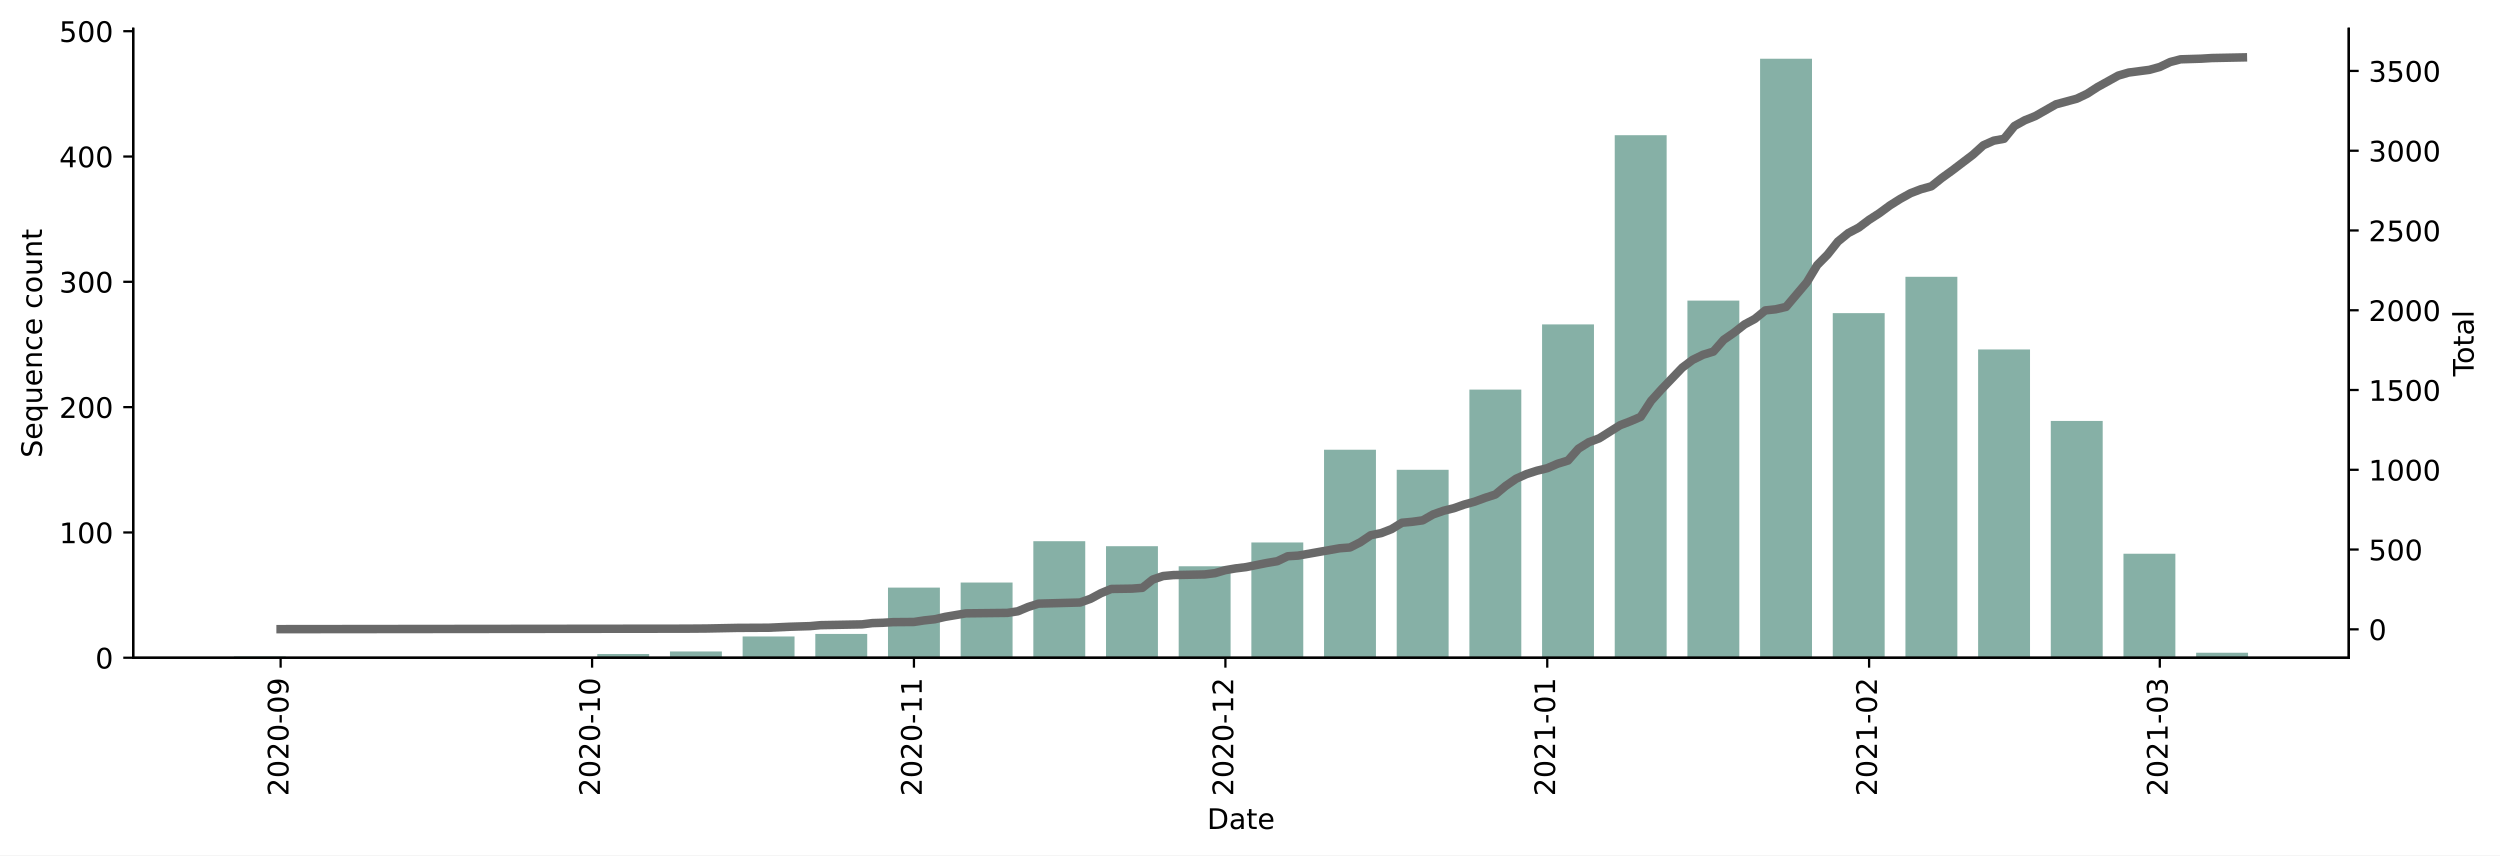
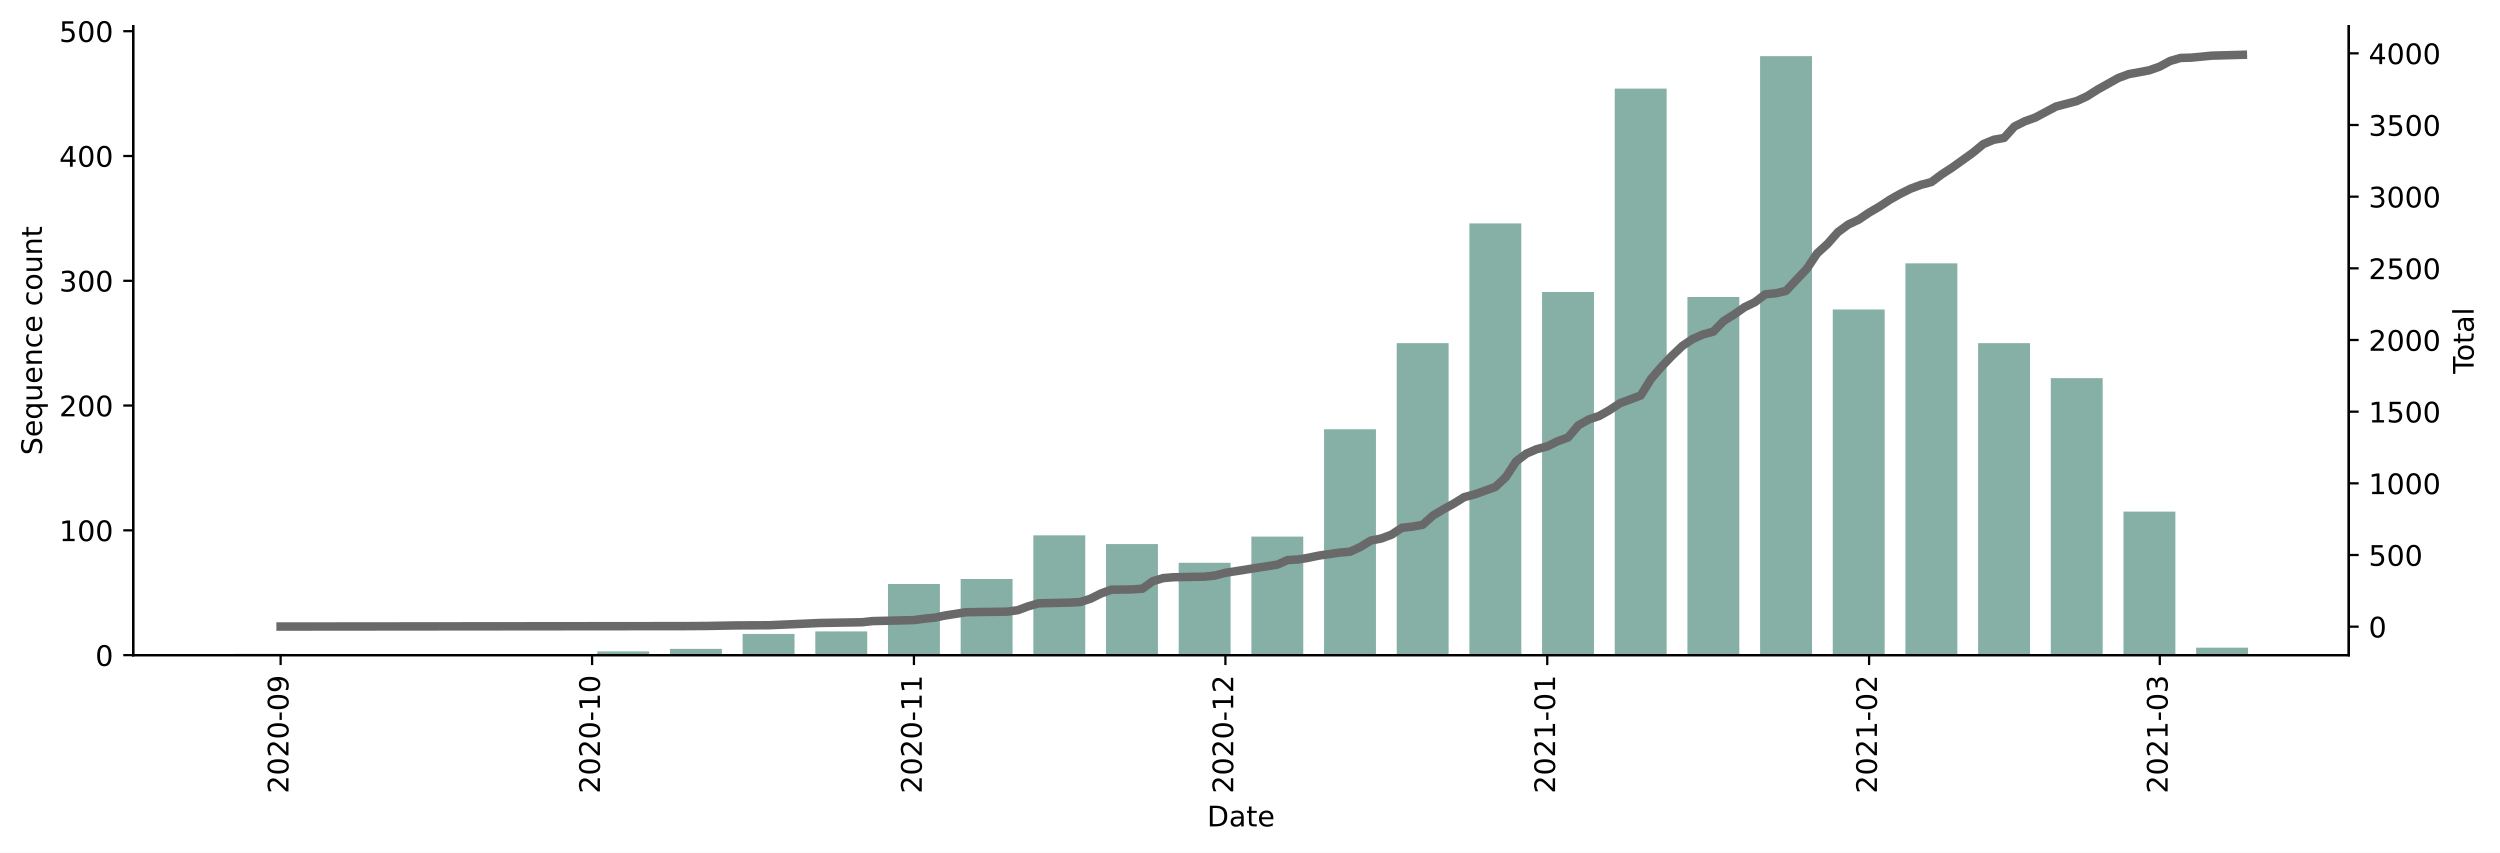
- <svg xmlns="http://www.w3.org/2000/svg" xmlns:xlink="http://www.w3.org/1999/xlink" height="301.581pt" version="1.1" viewBox="0 0 881.494 301.581" width="881.494pt">
+ <svg xmlns="http://www.w3.org/2000/svg" xmlns:xlink="http://www.w3.org/1999/xlink" height="300.66pt" version="1.1" viewBox="0 0 881.494 300.66" width="881.494pt">
  <defs>
    <style type="text/css">*{stroke-linecap:butt;stroke-linejoin:round;}</style>
  </defs>
  <g id="figure_1">
    <g id="patch_1">
-       <path d="M 0 301.581  L 881.494 301.581  L 881.494 0  L 0 0  z " style="fill:#ffffff;" />
+       <path d="M 0 300.66  L 881.494 300.66  L 881.494 0  L 0 0  z " style="fill:#ffffff;" />
    </g>
    <g id="axes_1">
      <g id="patch_2">
-         <path d="M 46.966 231.92  L 828.166 231.92  L 828.166 10.16  L 46.966 10.16  z " style="fill:#ffffff;" />
+         <path d="M 46.966 230.999  L 828.166 230.999  L 828.166 9.239  L 46.966 9.239  z " style="fill:#ffffff;" />
      </g>
      <g id="patch_3">
-         <path clip-path="url(#p7b7d7977b8)" d="M 82.475 231.92  L 100.778 231.92  L 100.778 231.478  L 82.475 231.478  z " style="fill:#86b0a6;" />
+         <path clip-path="url(#p156801831c)" d="M 82.475 230.999  L 100.778 230.999  L 100.778 230.559  L 82.475 230.559  z " style="fill:#86b0a6;" />
      </g>
      <g id="patch_4">
-         <path clip-path="url(#p7b7d7977b8)" d="M 210.6 231.92  L 228.904 231.92  L 228.904 230.594  L 210.6 230.594  z " style="fill:#86b0a6;" />
+         <path clip-path="url(#p156801831c)" d="M 210.6 230.999  L 228.904 230.999  L 228.904 229.679  L 210.6 229.679  z " style="fill:#86b0a6;" />
      </g>
      <g id="patch_5">
-         <path clip-path="url(#p7b7d7977b8)" d="M 236.225 231.92  L 254.529 231.92  L 254.529 229.711  L 236.225 229.711  z " style="fill:#86b0a6;" />
+         <path clip-path="url(#p156801831c)" d="M 236.225 230.999  L 254.529 230.999  L 254.529 228.799  L 236.225 228.799  z " style="fill:#86b0a6;" />
      </g>
      <g id="patch_6">
-         <path clip-path="url(#p7b7d7977b8)" d="M 261.851 231.92  L 280.154 231.92  L 280.154 224.408  L 261.851 224.408  z " style="fill:#86b0a6;" />
+         <path clip-path="url(#p156801831c)" d="M 261.851 230.999  L 280.154 230.999  L 280.154 223.519  L 261.851 223.519  z " style="fill:#86b0a6;" />
      </g>
      <g id="patch_7">
-         <path clip-path="url(#p7b7d7977b8)" d="M 287.476 231.92  L 305.779 231.92  L 305.779 223.525  L 287.476 223.525  z " style="fill:#86b0a6;" />
+         <path clip-path="url(#p156801831c)" d="M 287.476 230.999  L 305.779 230.999  L 305.779 222.639  L 287.476 222.639  z " style="fill:#86b0a6;" />
      </g>
      <g id="patch_8">
-         <path clip-path="url(#p7b7d7977b8)" d="M 313.101 231.92  L 331.404 231.92  L 331.404 207.177  L 313.101 207.177  z " style="fill:#86b0a6;" />
+         <path clip-path="url(#p156801831c)" d="M 313.101 230.999  L 331.404 230.999  L 331.404 205.919  L 313.101 205.919  z " style="fill:#86b0a6;" />
      </g>
      <g id="patch_9">
-         <path clip-path="url(#p7b7d7977b8)" d="M 338.726 231.92  L 357.03 231.92  L 357.03 205.409  L 338.726 205.409  z " style="fill:#86b0a6;" />
+         <path clip-path="url(#p156801831c)" d="M 338.726 230.999  L 357.03 230.999  L 357.03 204.159  L 338.726 204.159  z " style="fill:#86b0a6;" />
      </g>
      <g id="patch_10">
-         <path clip-path="url(#p7b7d7977b8)" d="M 364.351 231.92  L 382.655 231.92  L 382.655 190.829  L 364.351 190.829  z " style="fill:#86b0a6;" />
+         <path clip-path="url(#p156801831c)" d="M 364.351 230.999  L 382.655 230.999  L 382.655 188.759  L 364.351 188.759  z " style="fill:#86b0a6;" />
      </g>
      <g id="patch_11">
-         <path clip-path="url(#p7b7d7977b8)" d="M 389.976 231.92  L 408.28 231.92  L 408.28 192.596  L 389.976 192.596  z " style="fill:#86b0a6;" />
+         <path clip-path="url(#p156801831c)" d="M 389.976 230.999  L 408.28 230.999  L 408.28 191.839  L 389.976 191.839  z " style="fill:#86b0a6;" />
      </g>
      <g id="patch_12">
-         <path clip-path="url(#p7b7d7977b8)" d="M 415.601 231.92  L 433.905 231.92  L 433.905 199.665  L 415.601 199.665  z " style="fill:#86b0a6;" />
+         <path clip-path="url(#p156801831c)" d="M 415.601 230.999  L 433.905 230.999  L 433.905 198.439  L 415.601 198.439  z " style="fill:#86b0a6;" />
      </g>
      <g id="patch_13">
-         <path clip-path="url(#p7b7d7977b8)" d="M 441.226 231.92  L 459.53 231.92  L 459.53 191.27  L 441.226 191.27  z " style="fill:#86b0a6;" />
+         <path clip-path="url(#p156801831c)" d="M 441.226 230.999  L 459.53 230.999  L 459.53 189.199  L 441.226 189.199  z " style="fill:#86b0a6;" />
      </g>
      <g id="patch_14">
-         <path clip-path="url(#p7b7d7977b8)" d="M 466.851 231.92  L 485.155 231.92  L 485.155 158.574  L 466.851 158.574  z " style="fill:#86b0a6;" />
+         <path clip-path="url(#p156801831c)" d="M 466.851 230.999  L 485.155 230.999  L 485.155 151.359  L 466.851 151.359  z " style="fill:#86b0a6;" />
      </g>
      <g id="patch_15">
-         <path clip-path="url(#p7b7d7977b8)" d="M 492.477 231.92  L 510.78 231.92  L 510.78 165.644  L 492.477 165.644  z " style="fill:#86b0a6;" />
+         <path clip-path="url(#p156801831c)" d="M 492.477 230.999  L 510.78 230.999  L 510.78 120.999  L 492.477 120.999  z " style="fill:#86b0a6;" />
      </g>
      <g id="patch_16">
-         <path clip-path="url(#p7b7d7977b8)" d="M 518.102 231.92  L 536.405 231.92  L 536.405 137.366  L 518.102 137.366  z " style="fill:#86b0a6;" />
+         <path clip-path="url(#p156801831c)" d="M 518.102 230.999  L 536.405 230.999  L 536.405 78.759  L 518.102 78.759  z " style="fill:#86b0a6;" />
      </g>
      <g id="patch_17">
-         <path clip-path="url(#p7b7d7977b8)" d="M 543.727 231.92  L 562.03 231.92  L 562.03 114.39  L 543.727 114.39  z " style="fill:#86b0a6;" />
+         <path clip-path="url(#p156801831c)" d="M 543.727 230.999  L 562.03 230.999  L 562.03 102.959  L 543.727 102.959  z " style="fill:#86b0a6;" />
      </g>
      <g id="patch_18">
-         <path clip-path="url(#p7b7d7977b8)" d="M 569.352 231.92  L 587.656 231.92  L 587.656 47.672  L 569.352 47.672  z " style="fill:#86b0a6;" />
+         <path clip-path="url(#p156801831c)" d="M 569.352 230.999  L 587.656 230.999  L 587.656 31.239  L 569.352 31.239  z " style="fill:#86b0a6;" />
      </g>
      <g id="patch_19">
-         <path clip-path="url(#p7b7d7977b8)" d="M 594.977 231.92  L 613.281 231.92  L 613.281 105.995  L 594.977 105.995  z " style="fill:#86b0a6;" />
+         <path clip-path="url(#p156801831c)" d="M 594.977 230.999  L 613.281 230.999  L 613.281 104.719  L 594.977 104.719  z " style="fill:#86b0a6;" />
      </g>
      <g id="patch_20">
-         <path clip-path="url(#p7b7d7977b8)" d="M 620.602 231.92  L 638.906 231.92  L 638.906 20.72  L 620.602 20.72  z " style="fill:#86b0a6;" />
+         <path clip-path="url(#p156801831c)" d="M 620.602 230.999  L 638.906 230.999  L 638.906 19.799  L 620.602 19.799  z " style="fill:#86b0a6;" />
      </g>
      <g id="patch_21">
-         <path clip-path="url(#p7b7d7977b8)" d="M 646.227 231.92  L 664.531 231.92  L 664.531 110.413  L 646.227 110.413  z " style="fill:#86b0a6;" />
+         <path clip-path="url(#p156801831c)" d="M 646.227 230.999  L 664.531 230.999  L 664.531 109.119  L 646.227 109.119  z " style="fill:#86b0a6;" />
      </g>
      <g id="patch_22">
-         <path clip-path="url(#p7b7d7977b8)" d="M 671.852 231.92  L 690.156 231.92  L 690.156 97.6  L 671.852 97.6  z " style="fill:#86b0a6;" />
+         <path clip-path="url(#p156801831c)" d="M 671.852 230.999  L 690.156 230.999  L 690.156 92.839  L 671.852 92.839  z " style="fill:#86b0a6;" />
      </g>
      <g id="patch_23">
-         <path clip-path="url(#p7b7d7977b8)" d="M 697.478 231.92  L 715.781 231.92  L 715.781 123.227  L 697.478 123.227  z " style="fill:#86b0a6;" />
+         <path clip-path="url(#p156801831c)" d="M 697.478 230.999  L 715.781 230.999  L 715.781 120.999  L 697.478 120.999  z " style="fill:#86b0a6;" />
      </g>
      <g id="patch_24">
-         <path clip-path="url(#p7b7d7977b8)" d="M 723.103 231.92  L 741.406 231.92  L 741.406 148.412  L 723.103 148.412  z " style="fill:#86b0a6;" />
+         <path clip-path="url(#p156801831c)" d="M 723.103 230.999  L 741.406 230.999  L 741.406 133.319  L 723.103 133.319  z " style="fill:#86b0a6;" />
      </g>
      <g id="patch_25">
-         <path clip-path="url(#p7b7d7977b8)" d="M 748.728 231.92  L 767.031 231.92  L 767.031 195.247  L 748.728 195.247  z " style="fill:#86b0a6;" />
+         <path clip-path="url(#p156801831c)" d="M 748.728 230.999  L 767.031 230.999  L 767.031 180.399  L 748.728 180.399  z " style="fill:#86b0a6;" />
      </g>
      <g id="patch_26">
-         <path clip-path="url(#p7b7d7977b8)" d="M 774.353 231.92  L 792.657 231.92  L 792.657 230.152  L 774.353 230.152  z " style="fill:#86b0a6;" />
+         <path clip-path="url(#p156801831c)" d="M 774.353 230.999  L 792.657 230.999  L 792.657 228.359  L 774.353 228.359  z " style="fill:#86b0a6;" />
      </g>
      <g id="matplotlib.axis_1">
        <g id="xtick_1">
          <g id="line2d_1">
            <defs>
-               <path d="M 0 0  L 0 3.5  " id="maf3c5ba851" style="stroke:#000000;stroke-width:0.8;" />
+               <path d="M 0 0  L 0 3.5  " id="m72c2dcfce0" style="stroke:#000000;stroke-width:0.8;" />
            </defs>
            <g>
-               <use style="stroke:#000000;stroke-width:0.8;" x="98.948" xlink:href="#maf3c5ba851" y="231.92" />
+               <use style="stroke:#000000;stroke-width:0.8;" x="98.948" xlink:href="#m72c2dcfce0" y="230.999" />
            </g>
          </g>
          <g id="text_1">
-             <g transform="translate(101.7074 280.7025)rotate(-90)scale(0.1 -0.1)">
+             <g transform="translate(101.7074 279.782)rotate(-90)scale(0.1 -0.1)">
              <defs>
                <path d="M 19.188 8.297  L 53.609 8.297  L 53.609 0  L 7.328 0  L 7.328 8.297  Q 12.938 14.109 22.625 23.891  Q 32.328 33.688 34.812 36.531  Q 39.547 41.844 41.422 45.531  Q 43.312 49.219 43.312 52.781  Q 43.312 58.594 39.234 62.25  Q 35.156 65.922 28.609 65.922  Q 23.969 65.922 18.812 64.312  Q 13.672 62.703 7.812 59.422  L 7.812 69.391  Q 13.766 71.781 18.938 73  Q 24.125 74.219 28.422 74.219  Q 39.75 74.219 46.484 68.547  Q 53.219 62.891 53.219 53.422  Q 53.219 48.922 51.531 44.891  Q 49.859 40.875 45.406 35.406  Q 44.188 33.984 37.641 27.219  Q 31.109 20.453 19.188 8.297  z " id="DejaVuSans-50" />
                <path d="M 31.781 66.406  Q 24.172 66.406 20.328 58.906  Q 16.5 51.422 16.5 36.375  Q 16.5 21.391 20.328 13.891  Q 24.172 6.391 31.781 6.391  Q 39.453 6.391 43.281 13.891  Q 47.125 21.391 47.125 36.375  Q 47.125 51.422 43.281 58.906  Q 39.453 66.406 31.781 66.406  z M 31.781 74.219  Q 44.047 74.219 50.516 64.516  Q 56.984 54.828 56.984 36.375  Q 56.984 17.969 50.516 8.266  Q 44.047 -1.422 31.781 -1.422  Q 19.531 -1.422 13.062 8.266  Q 6.594 17.969 6.594 36.375  Q 6.594 54.828 13.062 64.516  Q 19.531 74.219 31.781 74.219  z " id="DejaVuSans-48" />
                <path d="M 4.891 31.391  L 31.203 31.391  L 31.203 23.391  L 4.891 23.391  z " id="DejaVuSans-45" />
                <path d="M 10.984 1.516  L 10.984 10.5  Q 14.703 8.734 18.5 7.812  Q 22.312 6.891 25.984 6.891  Q 35.75 6.891 40.891 13.453  Q 46.047 20.016 46.781 33.406  Q 43.953 29.203 39.594 26.953  Q 35.25 24.703 29.984 24.703  Q 19.047 24.703 12.672 31.312  Q 6.297 37.938 6.297 49.422  Q 6.297 60.641 12.938 67.422  Q 19.578 74.219 30.609 74.219  Q 43.266 74.219 49.922 64.516  Q 56.594 54.828 56.594 36.375  Q 56.594 19.141 48.406 8.859  Q 40.234 -1.422 26.422 -1.422  Q 22.703 -1.422 18.891 -0.688  Q 15.094 0.047 10.984 1.516  z M 30.609 32.422  Q 37.25 32.422 41.125 36.953  Q 45.016 41.5 45.016 49.422  Q 45.016 57.281 41.125 61.844  Q 37.25 66.406 30.609 66.406  Q 23.969 66.406 20.094 61.844  Q 16.219 57.281 16.219 49.422  Q 16.219 41.5 20.094 36.953  Q 23.969 32.422 30.609 32.422  z " id="DejaVuSans-57" />
              </defs>
              <use xlink:href="#DejaVuSans-50" />
              <use x="63.623" xlink:href="#DejaVuSans-48" />
              <use x="127.246" xlink:href="#DejaVuSans-50" />
              <use x="190.869" xlink:href="#DejaVuSans-48" />
              <use x="254.492" xlink:href="#DejaVuSans-45" />
              <use x="290.576" xlink:href="#DejaVuSans-48" />
              <use x="354.199" xlink:href="#DejaVuSans-57" />
            </g>
          </g>
        </g>
        <g id="xtick_2">
          <g id="line2d_2">
            <g>
-               <use style="stroke:#000000;stroke-width:0.8;" x="208.77" xlink:href="#maf3c5ba851" y="231.92" />
+               <use style="stroke:#000000;stroke-width:0.8;" x="208.77" xlink:href="#m72c2dcfce0" y="230.999" />
            </g>
          </g>
          <g id="text_2">
-             <g transform="translate(211.5293 280.7025)rotate(-90)scale(0.1 -0.1)">
+             <g transform="translate(211.5293 279.782)rotate(-90)scale(0.1 -0.1)">
              <defs>
                <path d="M 12.406 8.297  L 28.516 8.297  L 28.516 63.922  L 10.984 60.406  L 10.984 69.391  L 28.422 72.906  L 38.281 72.906  L 38.281 8.297  L 54.391 8.297  L 54.391 0  L 12.406 0  z " id="DejaVuSans-49" />
              </defs>
              <use xlink:href="#DejaVuSans-50" />
              <use x="63.623" xlink:href="#DejaVuSans-48" />
              <use x="127.246" xlink:href="#DejaVuSans-50" />
              <use x="190.869" xlink:href="#DejaVuSans-48" />
              <use x="254.492" xlink:href="#DejaVuSans-45" />
              <use x="290.576" xlink:href="#DejaVuSans-49" />
              <use x="354.199" xlink:href="#DejaVuSans-48" />
            </g>
          </g>
        </g>
        <g id="xtick_3">
          <g id="line2d_3">
            <g>
-               <use style="stroke:#000000;stroke-width:0.8;" x="322.253" xlink:href="#maf3c5ba851" y="231.92" />
+               <use style="stroke:#000000;stroke-width:0.8;" x="322.253" xlink:href="#m72c2dcfce0" y="230.999" />
            </g>
          </g>
          <g id="text_3">
-             <g transform="translate(325.012 280.7025)rotate(-90)scale(0.1 -0.1)">
+             <g transform="translate(325.012 279.782)rotate(-90)scale(0.1 -0.1)">
              <use xlink:href="#DejaVuSans-50" />
              <use x="63.623" xlink:href="#DejaVuSans-48" />
              <use x="127.246" xlink:href="#DejaVuSans-50" />
              <use x="190.869" xlink:href="#DejaVuSans-48" />
              <use x="254.492" xlink:href="#DejaVuSans-45" />
              <use x="290.576" xlink:href="#DejaVuSans-49" />
              <use x="354.199" xlink:href="#DejaVuSans-49" />
            </g>
          </g>
        </g>
        <g id="xtick_4">
          <g id="line2d_4">
            <g>
-               <use style="stroke:#000000;stroke-width:0.8;" x="432.075" xlink:href="#maf3c5ba851" y="231.92" />
+               <use style="stroke:#000000;stroke-width:0.8;" x="432.075" xlink:href="#m72c2dcfce0" y="230.999" />
            </g>
          </g>
          <g id="text_4">
-             <g transform="translate(434.8339 280.7025)rotate(-90)scale(0.1 -0.1)">
+             <g transform="translate(434.8339 279.782)rotate(-90)scale(0.1 -0.1)">
              <use xlink:href="#DejaVuSans-50" />
              <use x="63.623" xlink:href="#DejaVuSans-48" />
              <use x="127.246" xlink:href="#DejaVuSans-50" />
              <use x="190.869" xlink:href="#DejaVuSans-48" />
              <use x="254.492" xlink:href="#DejaVuSans-45" />
              <use x="290.576" xlink:href="#DejaVuSans-49" />
              <use x="354.199" xlink:href="#DejaVuSans-50" />
            </g>
          </g>
        </g>
        <g id="xtick_5">
          <g id="line2d_5">
            <g>
-               <use style="stroke:#000000;stroke-width:0.8;" x="545.557" xlink:href="#maf3c5ba851" y="231.92" />
+               <use style="stroke:#000000;stroke-width:0.8;" x="545.557" xlink:href="#m72c2dcfce0" y="230.999" />
            </g>
          </g>
          <g id="text_5">
-             <g transform="translate(548.3166 280.7025)rotate(-90)scale(0.1 -0.1)">
+             <g transform="translate(548.3166 279.782)rotate(-90)scale(0.1 -0.1)">
              <use xlink:href="#DejaVuSans-50" />
              <use x="63.623" xlink:href="#DejaVuSans-48" />
              <use x="127.246" xlink:href="#DejaVuSans-50" />
              <use x="190.869" xlink:href="#DejaVuSans-49" />
              <use x="254.492" xlink:href="#DejaVuSans-45" />
              <use x="290.576" xlink:href="#DejaVuSans-48" />
              <use x="354.199" xlink:href="#DejaVuSans-49" />
            </g>
          </g>
        </g>
        <g id="xtick_6">
          <g id="line2d_6">
            <g>
-               <use style="stroke:#000000;stroke-width:0.8;" x="659.04" xlink:href="#maf3c5ba851" y="231.92" />
+               <use style="stroke:#000000;stroke-width:0.8;" x="659.04" xlink:href="#m72c2dcfce0" y="230.999" />
            </g>
          </g>
          <g id="text_6">
-             <g transform="translate(661.7992 280.7025)rotate(-90)scale(0.1 -0.1)">
+             <g transform="translate(661.7992 279.782)rotate(-90)scale(0.1 -0.1)">
              <use xlink:href="#DejaVuSans-50" />
              <use x="63.623" xlink:href="#DejaVuSans-48" />
              <use x="127.246" xlink:href="#DejaVuSans-50" />
              <use x="190.869" xlink:href="#DejaVuSans-49" />
              <use x="254.492" xlink:href="#DejaVuSans-45" />
              <use x="290.576" xlink:href="#DejaVuSans-48" />
              <use x="354.199" xlink:href="#DejaVuSans-50" />
            </g>
          </g>
        </g>
        <g id="xtick_7">
          <g id="line2d_7">
            <g>
-               <use style="stroke:#000000;stroke-width:0.8;" x="761.54" xlink:href="#maf3c5ba851" y="231.92" />
+               <use style="stroke:#000000;stroke-width:0.8;" x="761.54" xlink:href="#m72c2dcfce0" y="230.999" />
            </g>
          </g>
          <g id="text_7">
-             <g transform="translate(764.2997 280.7025)rotate(-90)scale(0.1 -0.1)">
+             <g transform="translate(764.2997 279.782)rotate(-90)scale(0.1 -0.1)">
              <defs>
                <path d="M 40.578 39.312  Q 47.656 37.797 51.625 33  Q 55.609 28.219 55.609 21.188  Q 55.609 10.406 48.188 4.484  Q 40.766 -1.422 27.094 -1.422  Q 22.516 -1.422 17.656 -0.516  Q 12.797 0.391 7.625 2.203  L 7.625 11.719  Q 11.719 9.328 16.594 8.109  Q 21.484 6.891 26.812 6.891  Q 36.078 6.891 40.938 10.547  Q 45.797 14.203 45.797 21.188  Q 45.797 27.641 41.281 31.266  Q 36.766 34.906 28.719 34.906  L 20.219 34.906  L 20.219 43.016  L 29.109 43.016  Q 36.375 43.016 40.234 45.922  Q 44.094 48.828 44.094 54.297  Q 44.094 59.906 40.109 62.906  Q 36.141 65.922 28.719 65.922  Q 24.656 65.922 20.016 65.031  Q 15.375 64.156 9.812 62.312  L 9.812 71.094  Q 15.438 72.656 20.344 73.438  Q 25.25 74.219 29.594 74.219  Q 40.828 74.219 47.359 69.109  Q 53.906 64.016 53.906 55.328  Q 53.906 49.266 50.438 45.094  Q 46.969 40.922 40.578 39.312  z " id="DejaVuSans-51" />
              </defs>
              <use xlink:href="#DejaVuSans-50" />
              <use x="63.623" xlink:href="#DejaVuSans-48" />
              <use x="127.246" xlink:href="#DejaVuSans-50" />
              <use x="190.869" xlink:href="#DejaVuSans-49" />
              <use x="254.492" xlink:href="#DejaVuSans-45" />
              <use x="290.576" xlink:href="#DejaVuSans-48" />
              <use x="354.199" xlink:href="#DejaVuSans-51" />
            </g>
          </g>
        </g>
        <g id="text_8">
-           <g transform="translate(425.6148 292.301)scale(0.1 -0.1)">
+           <g transform="translate(425.6148 291.3805)scale(0.1 -0.1)">
            <defs>
              <path d="M 19.672 64.797  L 19.672 8.109  L 31.594 8.109  Q 46.688 8.109 53.688 14.938  Q 60.688 21.781 60.688 36.531  Q 60.688 51.172 53.688 57.984  Q 46.688 64.797 31.594 64.797  z M 9.812 72.906  L 30.078 72.906  Q 51.266 72.906 61.172 64.094  Q 71.094 55.281 71.094 36.531  Q 71.094 17.672 61.125 8.828  Q 51.172 0 30.078 0  L 9.812 0  z " id="DejaVuSans-68" />
              <path d="M 34.281 27.484  Q 23.391 27.484 19.188 25  Q 14.984 22.516 14.984 16.5  Q 14.984 11.719 18.141 8.906  Q 21.297 6.109 26.703 6.109  Q 34.188 6.109 38.703 11.406  Q 43.219 16.703 43.219 25.484  L 43.219 27.484  z M 52.203 31.203  L 52.203 0  L 43.219 0  L 43.219 8.297  Q 40.141 3.328 35.547 0.953  Q 30.953 -1.422 24.312 -1.422  Q 15.922 -1.422 10.953 3.297  Q 6 8.016 6 15.922  Q 6 25.141 12.172 29.828  Q 18.359 34.516 30.609 34.516  L 43.219 34.516  L 43.219 35.406  Q 43.219 41.609 39.141 45  Q 35.062 48.391 27.688 48.391  Q 23 48.391 18.547 47.266  Q 14.109 46.141 10.016 43.891  L 10.016 52.203  Q 14.938 54.109 19.578 55.047  Q 24.219 56 28.609 56  Q 40.484 56 46.344 49.844  Q 52.203 43.703 52.203 31.203  z " id="DejaVuSans-97" />
              <path d="M 18.312 70.219  L 18.312 54.688  L 36.812 54.688  L 36.812 47.703  L 18.312 47.703  L 18.312 18.016  Q 18.312 11.328 20.141 9.422  Q 21.969 7.516 27.594 7.516  L 36.812 7.516  L 36.812 0  L 27.594 0  Q 17.188 0 13.234 3.875  Q 9.281 7.766 9.281 18.016  L 9.281 47.703  L 2.688 47.703  L 2.688 54.688  L 9.281 54.688  L 9.281 70.219  z " id="DejaVuSans-116" />
              <path d="M 56.203 29.594  L 56.203 25.203  L 14.891 25.203  Q 15.484 15.922 20.484 11.062  Q 25.484 6.203 34.422 6.203  Q 39.594 6.203 44.453 7.469  Q 49.312 8.734 54.109 11.281  L 54.109 2.781  Q 49.266 0.734 44.188 -0.344  Q 39.109 -1.422 33.891 -1.422  Q 20.797 -1.422 13.156 6.188  Q 5.516 13.812 5.516 26.812  Q 5.516 40.234 12.766 48.109  Q 20.016 56 32.328 56  Q 43.359 56 49.781 48.891  Q 56.203 41.797 56.203 29.594  z M 47.219 32.234  Q 47.125 39.594 43.094 43.984  Q 39.062 48.391 32.422 48.391  Q 24.906 48.391 20.391 44.141  Q 15.875 39.891 15.188 32.172  z " id="DejaVuSans-101" />
            </defs>
            <use xlink:href="#DejaVuSans-68" />
            <use x="77.002" xlink:href="#DejaVuSans-97" />
            <use x="138.281" xlink:href="#DejaVuSans-116" />
            <use x="177.49" xlink:href="#DejaVuSans-101" />
          </g>
        </g>
      </g>
      <g id="matplotlib.axis_2">
        <g id="ytick_1">
          <g id="line2d_8">
            <defs>
-               <path d="M 0 0  L -3.5 0  " id="m4c8eaedf35" style="stroke:#000000;stroke-width:0.8;" />
+               <path d="M 0 0  L -3.5 0  " id="m22b667afca" style="stroke:#000000;stroke-width:0.8;" />
            </defs>
            <g>
-               <use style="stroke:#000000;stroke-width:0.8;" x="46.966" xlink:href="#m4c8eaedf35" y="231.92" />
+               <use style="stroke:#000000;stroke-width:0.8;" x="46.966" xlink:href="#m22b667afca" y="230.999" />
            </g>
          </g>
          <g id="text_9">
-             <g transform="translate(33.60312 235.7189)scale(0.1 -0.1)">
+             <g transform="translate(33.60312 234.7984)scale(0.1 -0.1)">
              <use xlink:href="#DejaVuSans-48" />
            </g>
          </g>
        </g>
        <g id="ytick_2">
          <g id="line2d_9">
            <g>
-               <use style="stroke:#000000;stroke-width:0.8;" x="46.966" xlink:href="#m4c8eaedf35" y="187.736" />
+               <use style="stroke:#000000;stroke-width:0.8;" x="46.966" xlink:href="#m22b667afca" y="186.999" />
            </g>
          </g>
          <g id="text_10">
-             <g transform="translate(20.87813 191.5348)scale(0.1 -0.1)">
+             <g transform="translate(20.87813 190.7984)scale(0.1 -0.1)">
              <use xlink:href="#DejaVuSans-49" />
              <use x="63.623" xlink:href="#DejaVuSans-48" />
              <use x="127.246" xlink:href="#DejaVuSans-48" />
            </g>
          </g>
        </g>
        <g id="ytick_3">
          <g id="line2d_10">
            <g>
-               <use style="stroke:#000000;stroke-width:0.8;" x="46.966" xlink:href="#m4c8eaedf35" y="143.552" />
+               <use style="stroke:#000000;stroke-width:0.8;" x="46.966" xlink:href="#m22b667afca" y="142.999" />
            </g>
          </g>
          <g id="text_11">
-             <g transform="translate(20.87813 147.3507)scale(0.1 -0.1)">
+             <g transform="translate(20.87813 146.7984)scale(0.1 -0.1)">
              <use xlink:href="#DejaVuSans-50" />
              <use x="63.623" xlink:href="#DejaVuSans-48" />
              <use x="127.246" xlink:href="#DejaVuSans-48" />
            </g>
          </g>
        </g>
        <g id="ytick_4">
          <g id="line2d_11">
            <g>
-               <use style="stroke:#000000;stroke-width:0.8;" x="46.966" xlink:href="#m4c8eaedf35" y="99.367" />
+               <use style="stroke:#000000;stroke-width:0.8;" x="46.966" xlink:href="#m22b667afca" y="98.999" />
            </g>
          </g>
          <g id="text_12">
-             <g transform="translate(20.87813 103.1666)scale(0.1 -0.1)">
+             <g transform="translate(20.87813 102.7984)scale(0.1 -0.1)">
              <use xlink:href="#DejaVuSans-51" />
              <use x="63.623" xlink:href="#DejaVuSans-48" />
              <use x="127.246" xlink:href="#DejaVuSans-48" />
            </g>
          </g>
        </g>
        <g id="ytick_5">
          <g id="line2d_12">
            <g>
-               <use style="stroke:#000000;stroke-width:0.8;" x="46.966" xlink:href="#m4c8eaedf35" y="55.183" />
+               <use style="stroke:#000000;stroke-width:0.8;" x="46.966" xlink:href="#m22b667afca" y="54.999" />
            </g>
          </g>
          <g id="text_13">
-             <g transform="translate(20.87813 58.98254)scale(0.1 -0.1)">
+             <g transform="translate(20.87813 58.79844)scale(0.1 -0.1)">
              <defs>
                <path d="M 37.797 64.312  L 12.891 25.391  L 37.797 25.391  z M 35.203 72.906  L 47.609 72.906  L 47.609 25.391  L 58.016 25.391  L 58.016 17.188  L 47.609 17.188  L 47.609 0  L 37.797 0  L 37.797 17.188  L 4.891 17.188  L 4.891 26.703  z " id="DejaVuSans-52" />
              </defs>
              <use xlink:href="#DejaVuSans-52" />
              <use x="63.623" xlink:href="#DejaVuSans-48" />
              <use x="127.246" xlink:href="#DejaVuSans-48" />
            </g>
          </g>
        </g>
        <g id="ytick_6">
          <g id="line2d_13">
            <g>
-               <use style="stroke:#000000;stroke-width:0.8;" x="46.966" xlink:href="#m4c8eaedf35" y="10.999" />
+               <use style="stroke:#000000;stroke-width:0.8;" x="46.966" xlink:href="#m22b667afca" y="10.999" />
            </g>
          </g>
          <g id="text_14">
            <g transform="translate(20.87813 14.79844)scale(0.1 -0.1)">
              <defs>
                <path d="M 10.797 72.906  L 49.516 72.906  L 49.516 64.594  L 19.828 64.594  L 19.828 46.734  Q 21.969 47.469 24.109 47.828  Q 26.266 48.188 28.422 48.188  Q 40.625 48.188 47.75 41.5  Q 54.891 34.812 54.891 23.391  Q 54.891 11.625 47.562 5.094  Q 40.234 -1.422 26.906 -1.422  Q 22.312 -1.422 17.547 -0.641  Q 12.797 0.141 7.719 1.703  L 7.719 11.625  Q 12.109 9.234 16.797 8.062  Q 21.484 6.891 26.703 6.891  Q 35.156 6.891 40.078 11.328  Q 45.016 15.766 45.016 23.391  Q 45.016 31 40.078 35.438  Q 35.156 39.891 26.703 39.891  Q 22.75 39.891 18.812 39.016  Q 14.891 38.141 10.797 36.281  z " id="DejaVuSans-53" />
              </defs>
              <use xlink:href="#DejaVuSans-53" />
              <use x="63.623" xlink:href="#DejaVuSans-48" />
              <use x="127.246" xlink:href="#DejaVuSans-48" />
            </g>
          </g>
        </g>
        <g id="text_15">
-           <g transform="translate(14.79844 161.3999)rotate(-90)scale(0.1 -0.1)">
+           <g transform="translate(14.79844 160.4794)rotate(-90)scale(0.1 -0.1)">
            <defs>
              <path d="M 53.516 70.516  L 53.516 60.891  Q 47.906 63.578 42.922 64.891  Q 37.938 66.219 33.297 66.219  Q 25.25 66.219 20.875 63.094  Q 16.5 59.969 16.5 54.203  Q 16.5 49.359 19.406 46.891  Q 22.312 44.438 30.422 42.922  L 36.375 41.703  Q 47.406 39.594 52.656 34.297  Q 57.906 29 57.906 20.125  Q 57.906 9.516 50.797 4.047  Q 43.703 -1.422 29.984 -1.422  Q 24.812 -1.422 18.969 -0.25  Q 13.141 0.922 6.891 3.219  L 6.891 13.375  Q 12.891 10.016 18.656 8.297  Q 24.422 6.594 29.984 6.594  Q 38.422 6.594 43.016 9.906  Q 47.609 13.234 47.609 19.391  Q 47.609 24.75 44.312 27.781  Q 41.016 30.812 33.5 32.328  L 27.484 33.5  Q 16.453 35.688 11.516 40.375  Q 6.594 45.062 6.594 53.422  Q 6.594 63.094 13.406 68.656  Q 20.219 74.219 32.172 74.219  Q 37.312 74.219 42.625 73.281  Q 47.953 72.359 53.516 70.516  z " id="DejaVuSans-83" />
              <path d="M 14.797 27.297  Q 14.797 17.391 18.875 11.75  Q 22.953 6.109 30.078 6.109  Q 37.203 6.109 41.297 11.75  Q 45.406 17.391 45.406 27.297  Q 45.406 37.203 41.297 42.844  Q 37.203 48.484 30.078 48.484  Q 22.953 48.484 18.875 42.844  Q 14.797 37.203 14.797 27.297  z M 45.406 8.203  Q 42.578 3.328 38.25 0.953  Q 33.938 -1.422 27.875 -1.422  Q 17.969 -1.422 11.734 6.484  Q 5.516 14.406 5.516 27.297  Q 5.516 40.188 11.734 48.094  Q 17.969 56 27.875 56  Q 33.938 56 38.25 53.625  Q 42.578 51.266 45.406 46.391  L 45.406 54.688  L 54.391 54.688  L 54.391 -20.797  L 45.406 -20.797  z " id="DejaVuSans-113" />
              <path d="M 8.5 21.578  L 8.5 54.688  L 17.484 54.688  L 17.484 21.922  Q 17.484 14.156 20.5 10.266  Q 23.531 6.391 29.594 6.391  Q 36.859 6.391 41.078 11.031  Q 45.312 15.672 45.312 23.688  L 45.312 54.688  L 54.297 54.688  L 54.297 0  L 45.312 0  L 45.312 8.406  Q 42.047 3.422 37.719 1  Q 33.406 -1.422 27.688 -1.422  Q 18.266 -1.422 13.375 4.438  Q 8.5 10.297 8.5 21.578  z M 31.109 56  z " id="DejaVuSans-117" />
              <path d="M 54.891 33.016  L 54.891 0  L 45.906 0  L 45.906 32.719  Q 45.906 40.484 42.875 44.328  Q 39.844 48.188 33.797 48.188  Q 26.516 48.188 22.312 43.547  Q 18.109 38.922 18.109 30.906  L 18.109 0  L 9.078 0  L 9.078 54.688  L 18.109 54.688  L 18.109 46.188  Q 21.344 51.125 25.703 53.562  Q 30.078 56 35.797 56  Q 45.219 56 50.047 50.172  Q 54.891 44.344 54.891 33.016  z " id="DejaVuSans-110" />
              <path d="M 48.781 52.594  L 48.781 44.188  Q 44.969 46.297 41.141 47.344  Q 37.312 48.391 33.406 48.391  Q 24.656 48.391 19.812 42.844  Q 14.984 37.312 14.984 27.297  Q 14.984 17.281 19.812 11.734  Q 24.656 6.203 33.406 6.203  Q 37.312 6.203 41.141 7.25  Q 44.969 8.297 48.781 10.406  L 48.781 2.094  Q 45.016 0.344 40.984 -0.531  Q 36.969 -1.422 32.422 -1.422  Q 20.062 -1.422 12.781 6.344  Q 5.516 14.109 5.516 27.297  Q 5.516 40.672 12.859 48.328  Q 20.219 56 33.016 56  Q 37.156 56 41.109 55.141  Q 45.062 54.297 48.781 52.594  z " id="DejaVuSans-99" />
              <path id="DejaVuSans-32" />
              <path d="M 30.609 48.391  Q 23.391 48.391 19.188 42.75  Q 14.984 37.109 14.984 27.297  Q 14.984 17.484 19.156 11.844  Q 23.344 6.203 30.609 6.203  Q 37.797 6.203 41.984 11.859  Q 46.188 17.531 46.188 27.297  Q 46.188 37.016 41.984 42.703  Q 37.797 48.391 30.609 48.391  z M 30.609 56  Q 42.328 56 49.016 48.375  Q 55.719 40.766 55.719 27.297  Q 55.719 13.875 49.016 6.219  Q 42.328 -1.422 30.609 -1.422  Q 18.844 -1.422 12.172 6.219  Q 5.516 13.875 5.516 27.297  Q 5.516 40.766 12.172 48.375  Q 18.844 56 30.609 56  z " id="DejaVuSans-111" />
            </defs>
            <use xlink:href="#DejaVuSans-83" />
            <use x="63.477" xlink:href="#DejaVuSans-101" />
            <use x="125" xlink:href="#DejaVuSans-113" />
            <use x="188.477" xlink:href="#DejaVuSans-117" />
            <use x="251.855" xlink:href="#DejaVuSans-101" />
            <use x="313.379" xlink:href="#DejaVuSans-110" />
            <use x="376.758" xlink:href="#DejaVuSans-99" />
            <use x="431.738" xlink:href="#DejaVuSans-101" />
            <use x="493.262" xlink:href="#DejaVuSans-32" />
            <use x="525.049" xlink:href="#DejaVuSans-99" />
            <use x="580.029" xlink:href="#DejaVuSans-111" />
            <use x="641.211" xlink:href="#DejaVuSans-117" />
            <use x="704.59" xlink:href="#DejaVuSans-110" />
            <use x="767.969" xlink:href="#DejaVuSans-116" />
          </g>
        </g>
      </g>
      <g id="patch_27">
-         <path d="M 46.966 231.92  L 46.966 10.16  " style="fill:none;stroke:#000000;stroke-linecap:square;stroke-linejoin:miter;stroke-width:0.8;" />
+         <path d="M 46.966 230.999  L 46.966 9.239  " style="fill:none;stroke:#000000;stroke-linecap:square;stroke-linejoin:miter;stroke-width:0.8;" />
      </g>
      <g id="patch_28">
-         <path d="M 828.166 231.92  L 828.166 10.16  " style="fill:none;stroke:#000000;stroke-linecap:square;stroke-linejoin:miter;stroke-width:0.8;" />
+         <path d="M 828.166 230.999  L 828.166 9.239  " style="fill:none;stroke:#000000;stroke-linecap:square;stroke-linejoin:miter;stroke-width:0.8;" />
      </g>
      <g id="patch_29">
-         <path d="M 46.966 231.92  L 828.166 231.92  " style="fill:none;stroke:#000000;stroke-linecap:square;stroke-linejoin:miter;stroke-width:0.8;" />
+         <path d="M 46.966 230.999  L 828.166 230.999  " style="fill:none;stroke:#000000;stroke-linecap:square;stroke-linejoin:miter;stroke-width:0.8;" />
      </g>
    </g>
    <g id="axes_2">
      <g id="matplotlib.axis_3">
        <g id="ytick_7">
          <g id="line2d_14">
            <defs>
-               <path d="M 0 0  L 3.5 0  " id="m104691e008" style="stroke:#000000;stroke-width:0.8;" />
+               <path d="M 0 0  L 3.5 0  " id="mf25db59c17" style="stroke:#000000;stroke-width:0.8;" />
            </defs>
            <g>
-               <use style="stroke:#000000;stroke-width:0.8;" x="828.166" xlink:href="#m104691e008" y="221.896" />
+               <use style="stroke:#000000;stroke-width:0.8;" x="828.166" xlink:href="#mf25db59c17" y="220.97" />
            </g>
          </g>
          <g id="text_16">
-             <g transform="translate(835.1656 225.6952)scale(0.1 -0.1)">
+             <g transform="translate(835.1656 224.769)scale(0.1 -0.1)">
              <use xlink:href="#DejaVuSans-48" />
            </g>
          </g>
        </g>
        <g id="ytick_8">
          <g id="line2d_15">
            <g>
-               <use style="stroke:#000000;stroke-width:0.8;" x="828.166" xlink:href="#m104691e008" y="193.771" />
+               <use style="stroke:#000000;stroke-width:0.8;" x="828.166" xlink:href="#mf25db59c17" y="195.7" />
            </g>
          </g>
          <g id="text_17">
-             <g transform="translate(835.1656 197.5702)scale(0.1 -0.1)">
+             <g transform="translate(835.1656 199.4995)scale(0.1 -0.1)">
              <use xlink:href="#DejaVuSans-53" />
              <use x="63.623" xlink:href="#DejaVuSans-48" />
              <use x="127.246" xlink:href="#DejaVuSans-48" />
            </g>
          </g>
        </g>
        <g id="ytick_9">
          <g id="line2d_16">
            <g>
-               <use style="stroke:#000000;stroke-width:0.8;" x="828.166" xlink:href="#m104691e008" y="165.646" />
+               <use style="stroke:#000000;stroke-width:0.8;" x="828.166" xlink:href="#mf25db59c17" y="170.431" />
            </g>
          </g>
          <g id="text_18">
-             <g transform="translate(835.1656 169.4452)scale(0.1 -0.1)">
+             <g transform="translate(835.1656 174.23)scale(0.1 -0.1)">
              <use xlink:href="#DejaVuSans-49" />
              <use x="63.623" xlink:href="#DejaVuSans-48" />
              <use x="127.246" xlink:href="#DejaVuSans-48" />
              <use x="190.869" xlink:href="#DejaVuSans-48" />
            </g>
          </g>
        </g>
        <g id="ytick_10">
          <g id="line2d_17">
            <g>
-               <use style="stroke:#000000;stroke-width:0.8;" x="828.166" xlink:href="#m104691e008" y="137.521" />
+               <use style="stroke:#000000;stroke-width:0.8;" x="828.166" xlink:href="#mf25db59c17" y="145.161" />
            </g>
          </g>
          <g id="text_19">
-             <g transform="translate(835.1656 141.3202)scale(0.1 -0.1)">
+             <g transform="translate(835.1656 148.9605)scale(0.1 -0.1)">
              <use xlink:href="#DejaVuSans-49" />
              <use x="63.623" xlink:href="#DejaVuSans-53" />
              <use x="127.246" xlink:href="#DejaVuSans-48" />
              <use x="190.869" xlink:href="#DejaVuSans-48" />
            </g>
          </g>
        </g>
        <g id="ytick_11">
          <g id="line2d_18">
            <g>
-               <use style="stroke:#000000;stroke-width:0.8;" x="828.166" xlink:href="#m104691e008" y="109.396" />
+               <use style="stroke:#000000;stroke-width:0.8;" x="828.166" xlink:href="#mf25db59c17" y="119.892" />
            </g>
          </g>
          <g id="text_20">
-             <g transform="translate(835.1656 113.1952)scale(0.1 -0.1)">
+             <g transform="translate(835.1656 123.691)scale(0.1 -0.1)">
              <use xlink:href="#DejaVuSans-50" />
              <use x="63.623" xlink:href="#DejaVuSans-48" />
              <use x="127.246" xlink:href="#DejaVuSans-48" />
              <use x="190.869" xlink:href="#DejaVuSans-48" />
            </g>
          </g>
        </g>
        <g id="ytick_12">
          <g id="line2d_19">
            <g>
-               <use style="stroke:#000000;stroke-width:0.8;" x="828.166" xlink:href="#m104691e008" y="81.271" />
+               <use style="stroke:#000000;stroke-width:0.8;" x="828.166" xlink:href="#mf25db59c17" y="94.622" />
            </g>
          </g>
          <g id="text_21">
-             <g transform="translate(835.1656 85.07019)scale(0.1 -0.1)">
+             <g transform="translate(835.1656 98.42152)scale(0.1 -0.1)">
              <use xlink:href="#DejaVuSans-50" />
              <use x="63.623" xlink:href="#DejaVuSans-53" />
              <use x="127.246" xlink:href="#DejaVuSans-48" />
              <use x="190.869" xlink:href="#DejaVuSans-48" />
            </g>
          </g>
        </g>
        <g id="ytick_13">
          <g id="line2d_20">
            <g>
-               <use style="stroke:#000000;stroke-width:0.8;" x="828.166" xlink:href="#m104691e008" y="53.146" />
+               <use style="stroke:#000000;stroke-width:0.8;" x="828.166" xlink:href="#mf25db59c17" y="69.353" />
            </g>
          </g>
          <g id="text_22">
-             <g transform="translate(835.1656 56.94519)scale(0.1 -0.1)">
+             <g transform="translate(835.1656 73.15203)scale(0.1 -0.1)">
              <use xlink:href="#DejaVuSans-51" />
              <use x="63.623" xlink:href="#DejaVuSans-48" />
              <use x="127.246" xlink:href="#DejaVuSans-48" />
              <use x="190.869" xlink:href="#DejaVuSans-48" />
            </g>
          </g>
        </g>
        <g id="ytick_14">
          <g id="line2d_21">
            <g>
-               <use style="stroke:#000000;stroke-width:0.8;" x="828.166" xlink:href="#m104691e008" y="25.021" />
+               <use style="stroke:#000000;stroke-width:0.8;" x="828.166" xlink:href="#mf25db59c17" y="44.083" />
            </g>
          </g>
          <g id="text_23">
-             <g transform="translate(835.1656 28.82019)scale(0.1 -0.1)">
+             <g transform="translate(835.1656 47.88254)scale(0.1 -0.1)">
              <use xlink:href="#DejaVuSans-51" />
              <use x="63.623" xlink:href="#DejaVuSans-53" />
              <use x="127.246" xlink:href="#DejaVuSans-48" />
              <use x="190.869" xlink:href="#DejaVuSans-48" />
            </g>
          </g>
        </g>
-         <g id="text_24">
-           <g transform="translate(872.2141 132.7163)rotate(-90)scale(0.1 -0.1)">
+         <g id="ytick_15">
+           <g id="line2d_22">
+             <g>
+               <use style="stroke:#000000;stroke-width:0.8;" x="828.166" xlink:href="#mf25db59c17" y="18.814" />
+             </g>
+           </g>
+           <g id="text_24">
+             <g transform="translate(835.1656 22.61305)scale(0.1 -0.1)">
+               <use xlink:href="#DejaVuSans-52" />
+               <use x="63.623" xlink:href="#DejaVuSans-48" />
+               <use x="127.246" xlink:href="#DejaVuSans-48" />
+               <use x="190.869" xlink:href="#DejaVuSans-48" />
+             </g>
+           </g>
+         </g>
+         <g id="text_25">
+           <g transform="translate(872.2141 131.7958)rotate(-90)scale(0.1 -0.1)">
            <defs>
              <path d="M -0.297 72.906  L 61.375 72.906  L 61.375 64.594  L 35.5 64.594  L 35.5 0  L 25.594 0  L 25.594 64.594  L -0.297 64.594  z " id="DejaVuSans-84" />
              <path d="M 9.422 75.984  L 18.406 75.984  L 18.406 0  L 9.422 0  z " id="DejaVuSans-108" />
            </defs>
            <use xlink:href="#DejaVuSans-84" />
            <use x="44.084" xlink:href="#DejaVuSans-111" />
            <use x="105.266" xlink:href="#DejaVuSans-116" />
            <use x="144.475" xlink:href="#DejaVuSans-97" />
            <use x="205.754" xlink:href="#DejaVuSans-108" />
          </g>
        </g>
      </g>
-       <g id="line2d_22">
-         <path clip-path="url(#p7b7d7977b8)" d="M 98.948 221.84  L 241.717 221.671  L 249.038 221.615  L 260.02 221.39  L 271.002 221.333  L 278.324 220.996  L 285.645 220.771  L 289.306 220.433  L 303.949 220.152  L 307.61 219.702  L 311.27 219.59  L 314.931 219.365  L 322.253 219.308  L 325.913 218.746  L 329.574 218.352  L 333.235 217.508  L 340.556 216.271  L 355.199 216.102  L 358.86 215.54  L 362.521 214.021  L 366.181 212.84  L 380.824 212.446  L 384.485 211.152  L 388.146 209.183  L 391.806 207.665  L 399.128 207.552  L 402.789 207.271  L 406.449 204.346  L 410.11 203.108  L 413.771 202.771  L 424.753 202.546  L 428.414 202.096  L 432.075 201.027  L 435.735 200.408  L 439.396 199.958  L 446.717 198.496  L 450.378 197.877  L 454.039 196.133  L 457.7 195.908  L 472.343 193.321  L 476.003 193.04  L 479.664 191.183  L 483.325 188.708  L 486.985 187.977  L 490.646 186.571  L 494.307 184.321  L 497.968 183.983  L 501.628 183.477  L 505.289 181.396  L 508.95 180.102  L 512.611 179.202  L 516.271 177.908  L 519.932 176.896  L 523.593 175.546  L 527.254 174.365  L 530.914 171.327  L 534.575 168.796  L 538.236 167.165  L 541.896 165.983  L 545.557 165.083  L 549.218 163.508  L 552.879 162.383  L 556.539 158.221  L 560.2 155.915  L 563.861 154.565  L 571.182 149.952  L 574.843 148.546  L 578.504 146.971  L 582.164 141.346  L 585.825 137.296  L 593.147 129.646  L 596.807 126.89  L 600.468 125.09  L 604.129 123.965  L 607.79 119.802  L 611.45 117.271  L 615.111 114.402  L 618.772 112.433  L 622.433 109.452  L 626.093 109.058  L 629.754 108.215  L 637.075 99.552  L 640.736 93.477  L 644.397 89.765  L 648.058 85.152  L 651.718 82.171  L 655.379 80.258  L 659.04 77.502  L 662.701 75.14  L 666.361 72.44  L 670.022 70.133  L 673.683 68.108  L 677.344 66.702  L 681.004 65.69  L 684.665 62.765  L 688.326 60.121  L 695.647 54.552  L 699.308 51.233  L 702.969 49.602  L 706.629 48.927  L 710.29 44.427  L 713.951 42.402  L 717.612 40.94  L 724.933 36.777  L 732.254 34.808  L 735.915 33.065  L 739.576 30.702  L 746.897 26.652  L 750.558 25.583  L 757.88 24.627  L 761.54 23.615  L 765.201 21.871  L 768.862 20.915  L 776.183 20.69  L 779.844 20.465  L 790.826 20.24  L 790.826 20.24  " style="fill:none;stroke:#696969;stroke-linecap:square;stroke-width:3;" />
+       <g id="line2d_23">
+         <path clip-path="url(#p156801831c)" d="M 98.948 220.919  L 241.717 220.768  L 249.038 220.717  L 260.02 220.515  L 271.002 220.464  L 289.306 219.656  L 303.949 219.403  L 307.61 218.999  L 322.253 218.645  L 325.913 218.14  L 329.574 217.786  L 333.235 217.028  L 340.556 215.865  L 355.199 215.663  L 358.86 215.158  L 362.521 213.793  L 366.181 212.732  L 377.164 212.479  L 380.824 212.277  L 384.485 211.115  L 388.146 209.295  L 391.806 207.931  L 399.128 207.83  L 402.789 207.577  L 406.449 204.949  L 410.11 203.837  L 413.771 203.534  L 424.753 203.332  L 428.414 202.927  L 432.075 201.967  L 450.378 199.086  L 454.039 197.469  L 457.7 197.267  L 461.36 196.661  L 465.021 195.902  L 472.343 194.841  L 476.003 194.538  L 479.664 192.87  L 483.325 190.596  L 486.985 189.888  L 490.646 188.524  L 494.307 186.098  L 497.968 185.694  L 501.628 185.037  L 505.289 181.752  L 508.95 179.578  L 512.611 177.557  L 516.271 175.283  L 519.932 174.322  L 527.254 171.694  L 530.914 168.258  L 534.575 162.698  L 538.236 159.919  L 541.896 158.352  L 545.557 157.392  L 549.218 155.572  L 552.879 154.258  L 556.539 149.962  L 560.2 147.89  L 563.861 146.677  L 567.522 144.605  L 571.182 142.179  L 578.504 139.45  L 582.164 133.588  L 585.825 129.343  L 589.486 125.502  L 593.147 122.014  L 596.807 119.538  L 600.468 117.921  L 604.129 116.91  L 607.79 113.17  L 611.45 110.896  L 615.111 108.318  L 618.772 106.55  L 622.433 103.77  L 626.093 103.416  L 629.754 102.557  L 637.075 94.774  L 640.736 89.316  L 644.397 85.98  L 648.058 81.836  L 651.718 79.157  L 655.379 77.439  L 659.04 74.963  L 662.701 72.84  L 666.361 70.414  L 670.022 68.342  L 673.683 66.523  L 677.344 65.158  L 681.004 64.198  L 684.665 61.469  L 688.326 59.093  L 695.647 53.837  L 699.308 50.805  L 702.969 49.289  L 706.629 48.632  L 710.29 44.589  L 713.951 42.769  L 717.612 41.455  L 724.933 37.564  L 732.254 35.643  L 735.915 33.925  L 739.576 31.6  L 746.897 27.507  L 750.558 26.142  L 757.88 24.777  L 761.54 23.463  L 765.201 21.492  L 768.862 20.431  L 772.523 20.33  L 779.844 19.622  L 790.826 19.319  L 790.826 19.319  " style="fill:none;stroke:#696969;stroke-linecap:square;stroke-width:3;" />
      </g>
      <g id="patch_30">
-         <path d="M 46.966 231.92  L 46.966 10.16  " style="fill:none;stroke:#000000;stroke-linecap:square;stroke-linejoin:miter;stroke-width:0.8;" />
+         <path d="M 46.966 230.999  L 46.966 9.239  " style="fill:none;stroke:#000000;stroke-linecap:square;stroke-linejoin:miter;stroke-width:0.8;" />
      </g>
      <g id="patch_31">
-         <path d="M 828.166 231.92  L 828.166 10.16  " style="fill:none;stroke:#000000;stroke-linecap:square;stroke-linejoin:miter;stroke-width:0.8;" />
+         <path d="M 828.166 230.999  L 828.166 9.239  " style="fill:none;stroke:#000000;stroke-linecap:square;stroke-linejoin:miter;stroke-width:0.8;" />
      </g>
      <g id="patch_32">
-         <path d="M 46.966 231.92  L 828.166 231.92  " style="fill:none;stroke:#000000;stroke-linecap:square;stroke-linejoin:miter;stroke-width:0.8;" />
+         <path d="M 46.966 230.999  L 828.166 230.999  " style="fill:none;stroke:#000000;stroke-linecap:square;stroke-linejoin:miter;stroke-width:0.8;" />
      </g>
    </g>
  </g>
  <defs>
-     <clipPath id="p7b7d7977b8">
-       <rect height="221.76" width="781.2" x="46.966" y="10.16" />
+     <clipPath id="p156801831c">
+       <rect height="221.76" width="781.2" x="46.966" y="9.239" />
    </clipPath>
  </defs>
</svg>
